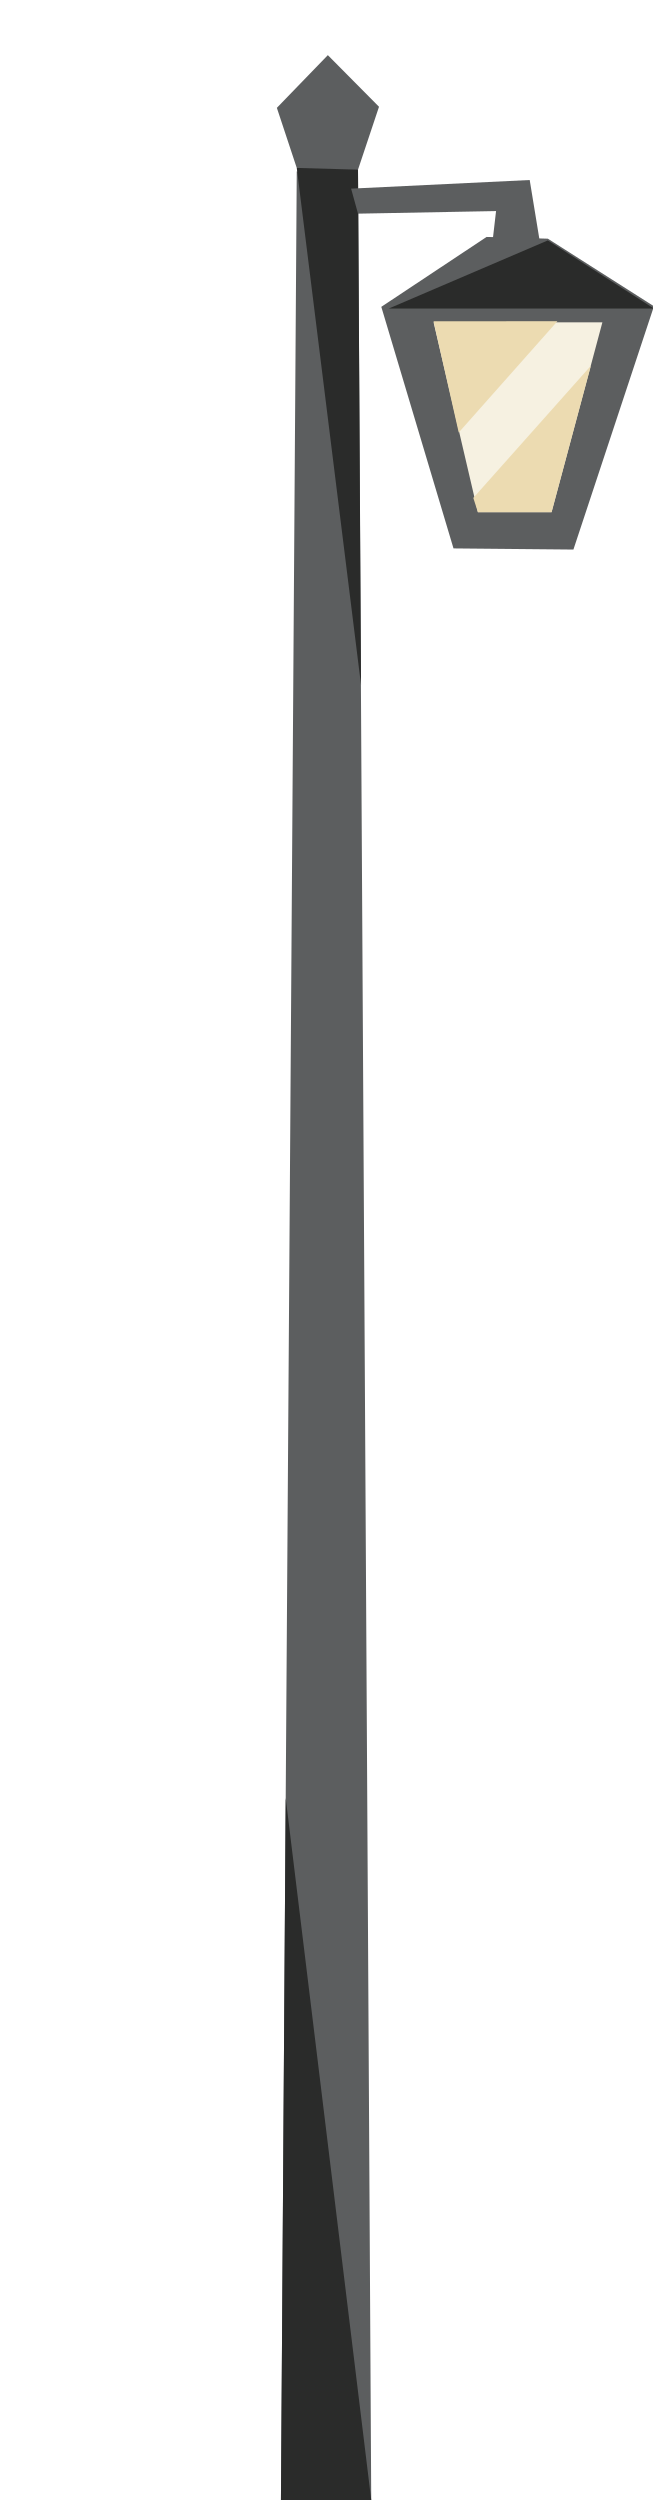
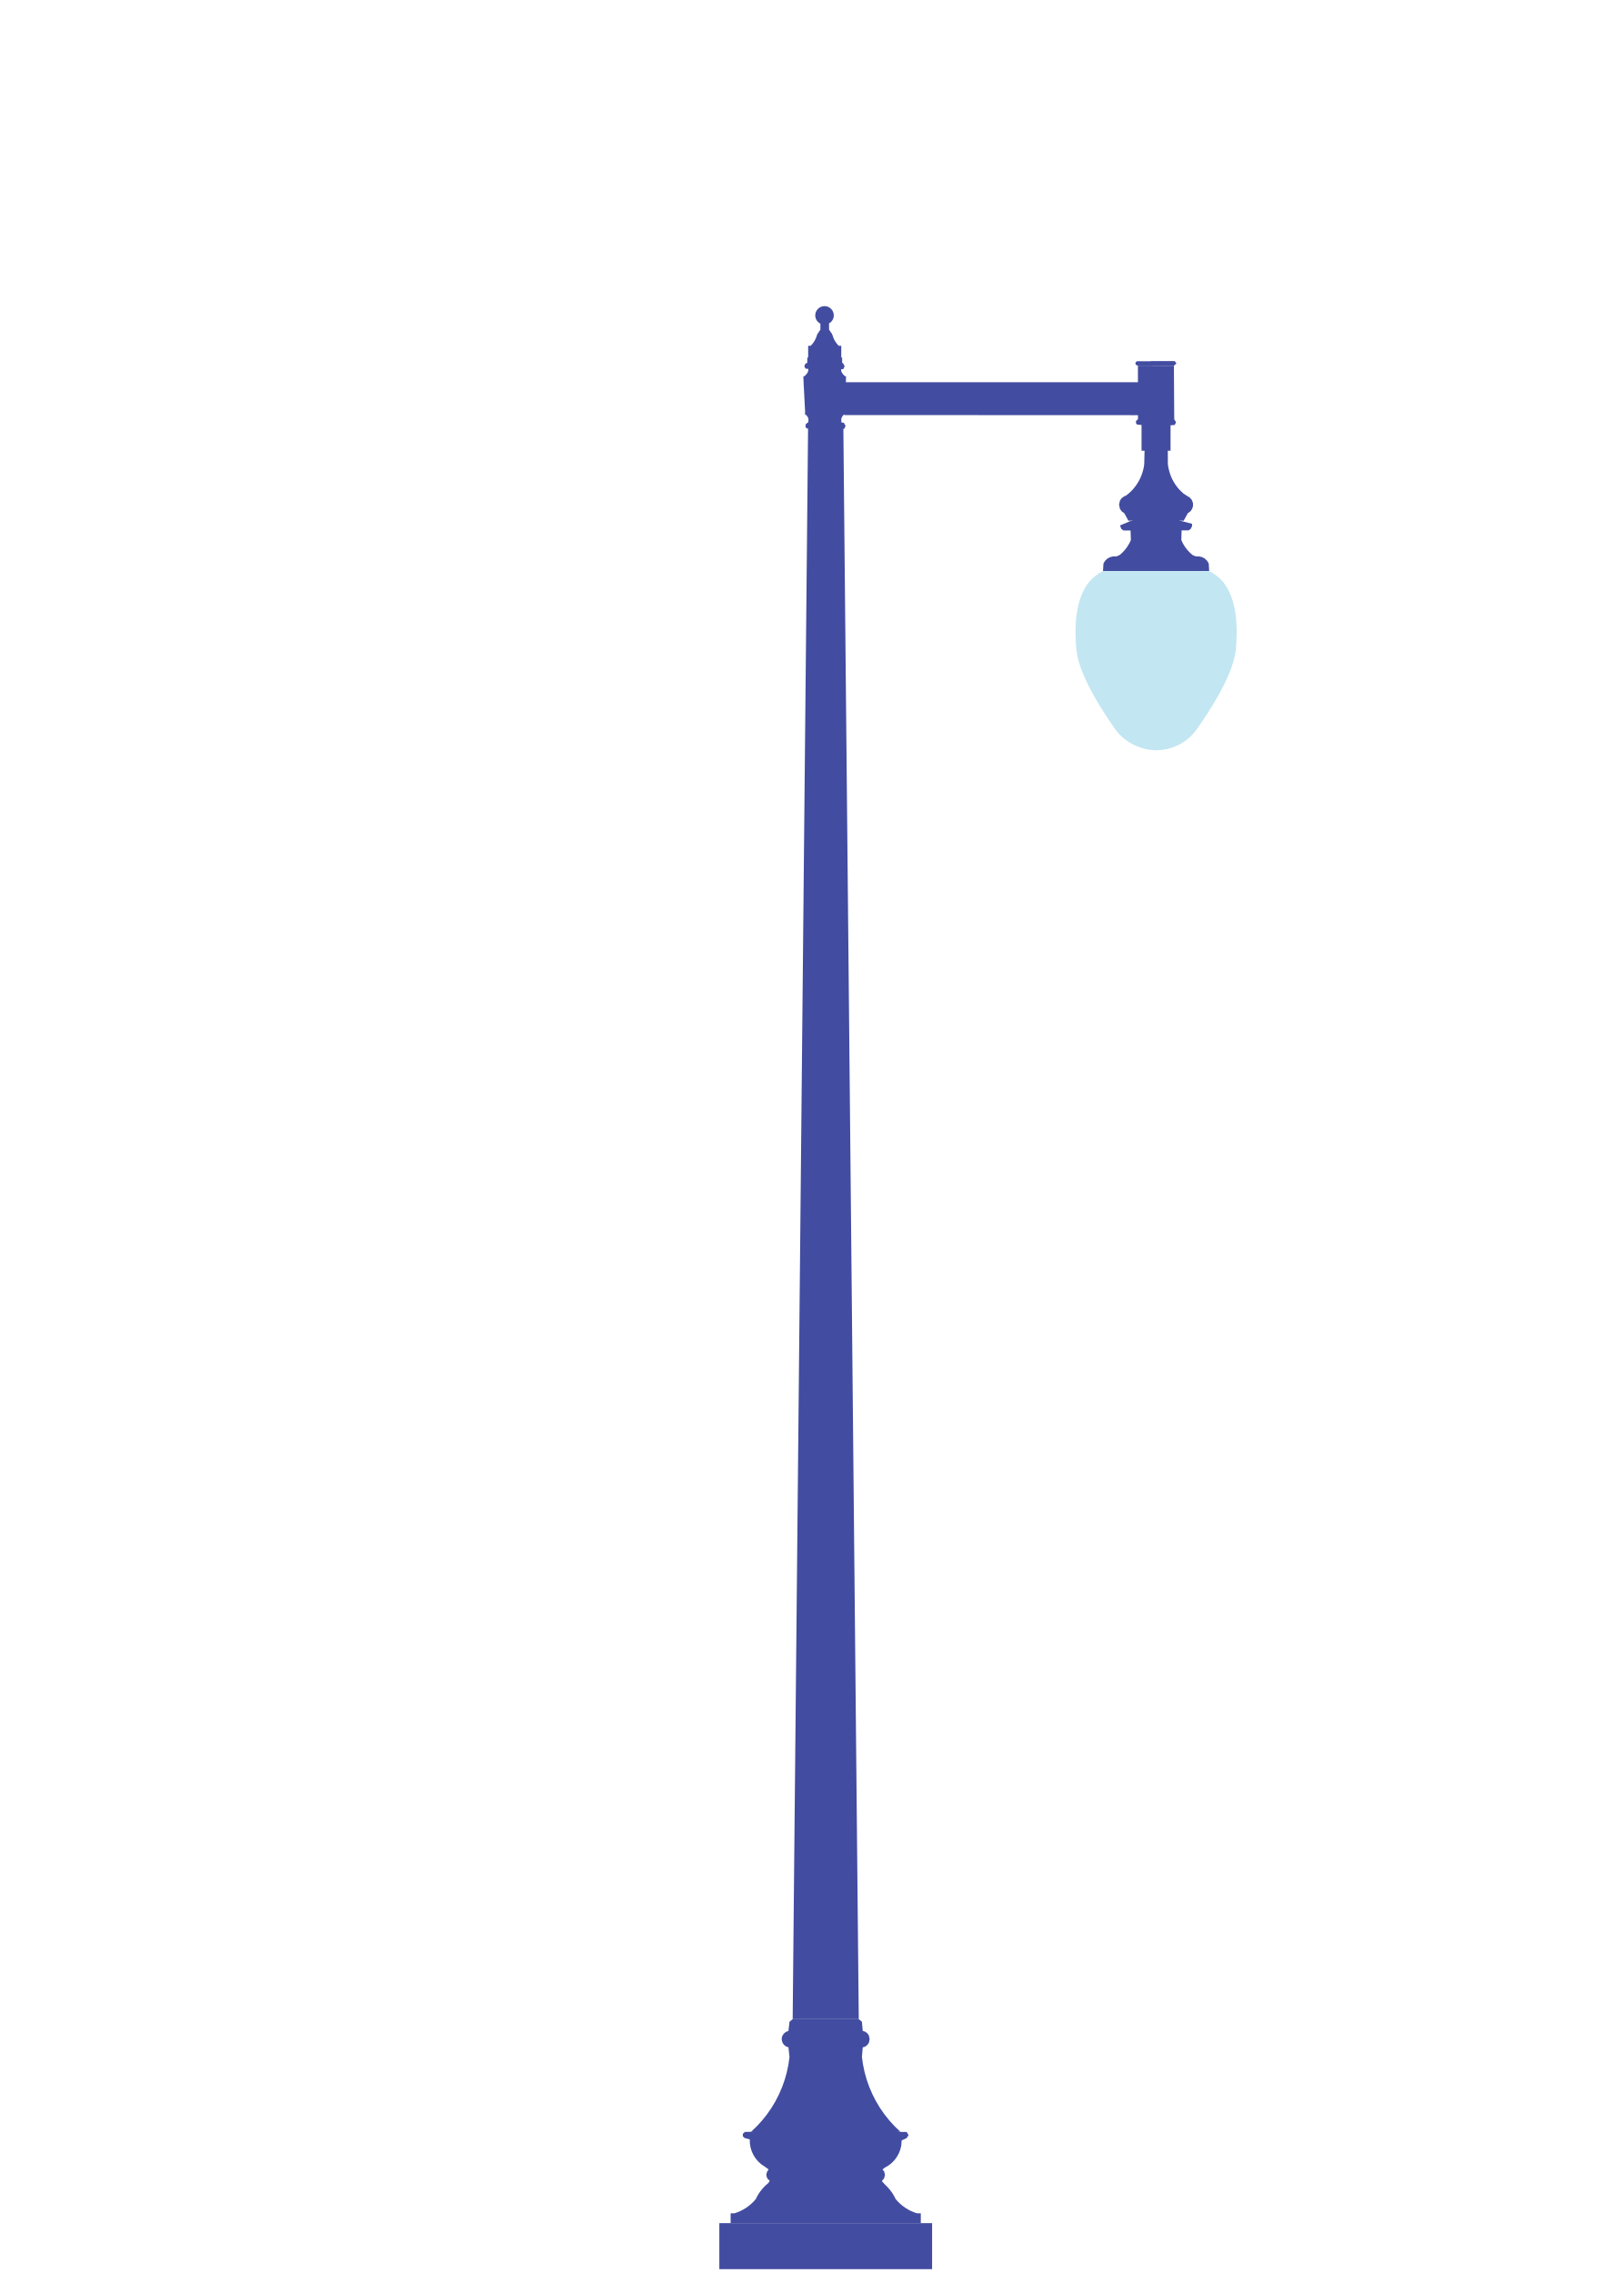
- <svg xmlns="http://www.w3.org/2000/svg" width="100%" height="100%" viewBox="0 0 120 460" version="1.1" xml:space="preserve" style="fill-rule:evenodd;clip-rule:evenodd;stroke-linejoin:round;stroke-miterlimit:2;">
-   <g id="lamppost-right" transform="matrix(0.635,0,0,0.635,-0.96,-27.68)">
-     <g id="post">
-       <path d="M82.918,768L109.081,768L105.25,93.75L87.5,93.25L82.918,768Z" style="fill:rgb(92,94,95);fill-rule:nonzero;" />
-       <path d="M82.918,768L109.081,768L84.297,564.604L82.918,768Z" style="fill:rgb(42,43,42);fill-rule:nonzero;" />
-       <path d="M87.5,92.25L81.736,74.841L96.507,59.571L111.334,74.529L105.25,92.75L98.11,99.468L87.5,92.25Z" style="fill:rgb(92,94,95);fill-rule:nonzero;" />
-       <path d="M106.124,242.075L87.5,92.25L105.25,92.75L106.124,242.075Z" style="fill:rgb(42,43,42);fill-rule:nonzero;" />
-     </g>
-     <g id="lantern-right">
-       <path d="M132.918,202.5L112,132.5L142.5,112.25L160.25,112.75L191,132.334L167.667,202.833" style="fill:rgb(92,94,95);fill-rule:nonzero;" />
-       <path d="M191,133L114.148,133L160.25,113.25L191,133Z" style="fill:rgb(42,43,42);fill-rule:nonzero;" />
-       <path d="M103.25,98.25L155,95.75L157.931,113.634L144.093,114.75L145.25,104.75L105.25,105.5" style="fill:rgb(92,94,95);fill-rule:nonzero;" />
-       <path d="M127.148,137L139.99,192L161.334,192L176.06,137L127.148,137Z" style="fill:rgb(246,241,225);fill-rule:nonzero;" />
-       <path d="M127.148,136.69L134.433,168.92L163.037,136.66L127.148,136.69Z" style="fill:rgb(236,219,177);fill-rule:nonzero;" />
-       <path d="M139.99,192L138.66,187.867L172.735,149.562L161.334,192L139.99,192Z" style="fill:rgb(236,219,177);fill-rule:nonzero;" />
+ <svg xmlns="http://www.w3.org/2000/svg" width="100%" height="100%" viewBox="0 0 390 546" version="1.1" xml:space="preserve" style="fill-rule:evenodd;clip-rule:evenodd;stroke-linejoin:round;stroke-miterlimit:2;">
+   <g id="Artboard1" transform="matrix(0.945824,0,0,0.9377,145.409,113.561)">
+     <rect x="-153.737" y="-121.106" width="411.378" height="581.315" style="fill:none;" />
+     <g transform="matrix(1.05728,0,0,1.06644,-460.573,-6612.37)">
+       <g id="lampost-right">
+         <g>
+           <g transform="matrix(1,0,0,1,562.907,6225.47)">
+             <path d="M0,40.456C-1.937,39.617 -3.607,38.274 -4.828,36.553C-7.9,32.226 -13.555,23.541 -14.163,17.466C-14.656,12.288 -14.506,5.413 -11.121,1.188C-10.217,0.119 -9.013,-0.822 -7.765,-1.455C-7.528,-1.505 -6.329,-1.42 -6.057,-1.456C-2.627,-1.458 1.544,-1.454 4.983,-1.455C8.423,-1.45 12.591,-1.459 16.023,-1.455C16.286,-1.405 17.474,-1.492 17.731,-1.455C18.978,-0.821 20.184,0.118 21.087,1.188C24.474,5.414 24.62,12.286 24.129,17.466C23.5,23.593 17.717,32.392 14.662,36.668C13.497,38.299 11.934,39.592 10.116,40.435L9.921,40.526C6.924,41.916 3.475,41.961 0.443,40.648L0,40.456Z" style="fill:rgb(194,230,242);fill-rule:nonzero;" />
+           </g>
+           <g transform="matrix(1,0,0,1,492.289,6571.62)">
+             <path d="M0,-382.166L-0.037,-382.138L-0.075,-382.113L-0.083,-382.11L-0.083,-382.166L0,-382.166ZM-0.101,-382.088L-0.115,-382.088L-0.101,-382.088ZM-0.627,-382.307L-0.651,-382.268L-0.676,-382.233L-0.703,-382.198L-0.757,-382.198L-0.757,-382.307L-0.627,-382.307ZM-0.757,-382.145L-0.757,-382.166L-0.732,-382.166L-0.757,-382.145ZM-0.757,-382.138L-0.756,-382.113L-0.756,-382.088L-0.826,-382.088L-0.856,-382.071L-0.826,-382.088L-0.762,-382.138L-0.757,-382.138ZM-1.612,-382.307L-1.629,-382.268L-1.634,-382.258L-1.634,-382.198L-1.666,-382.198L-1.647,-382.233L-1.634,-382.258L-1.634,-382.307L-1.612,-382.307ZM-1.687,-382.166L-1.634,-382.166L-1.634,-382.088L-1.777,-382.071L-1.797,-382.057L-1.777,-382.071L-1.753,-382.088L-1.73,-382.113L-1.708,-382.138L-1.687,-382.166ZM-2.655,-382.071L-2.857,-382.053L-2.844,-382.071L-2.832,-382.088L-2.808,-382.138L-2.797,-382.166L-2.655,-382.166L-2.655,-382.071ZM-2.655,-382.198L-2.787,-382.198L-2.777,-382.233L-2.768,-382.268L-2.759,-382.307L-2.656,-382.307L-2.655,-382.268L-2.655,-382.198ZM-3.752,-382.043L-3.99,-382.043L-3.99,-382.166L-3.752,-382.166L-3.752,-382.043ZM-3.752,-382.198L-3.99,-382.198L-3.99,-382.307L-3.752,-382.307L-3.752,-382.198ZM-3.99,-382.029L-3.946,-382.032L-3.99,-382.029L-4.848,-382.029L-4.988,-382.025L-5.084,-382.025L-5.097,-382.032L-4.848,-382.029L-3.99,-382.029ZM-7.186,-382.113L-7.42,-382.113L-7.42,-382.166L-7.248,-382.166L-7.218,-382.138L-7.186,-382.113ZM-7.276,-382.198L-7.419,-382.198L-7.419,-382.307L-7.353,-382.307L-7.329,-382.268L-7.304,-382.233L-7.276,-382.198ZM-11.688,0.257L4.185,0.257L0.485,-382.088L0.484,-382.113L0.376,-382.113L0.339,-382.092L0.34,-382.113L0.34,-382.166L0.46,-382.166L0.5,-382.198L0.339,-382.198L0.339,-382.268L0.1,-382.268L0.069,-382.233L0.035,-382.198L-0.083,-382.198L-0.084,-382.233L-0.084,-382.307L0.129,-382.307L0.156,-382.349L0.18,-382.392L0.197,-382.423L-0.572,-382.423L-0.585,-382.392L-0.605,-382.349L-0.758,-382.349L-0.758,-382.423L-1.573,-382.423L-1.582,-382.392L-1.596,-382.349L-1.635,-382.349L-1.635,-382.392L-2.656,-382.392L-2.656,-382.349L-2.751,-382.349L-2.743,-382.392L-2.739,-382.423L-3.752,-382.423L-3.752,-382.349L-3.99,-382.349L-3.99,-382.392L-4.847,-382.392L-4.847,-382.423L-5.241,-382.423L-5.236,-382.392L-5.868,-382.392L-5.868,-382.423L-6.407,-382.423L-6.397,-382.392L-6.745,-382.392L-6.745,-382.423L-7.408,-382.423L-7.395,-382.392L-7.375,-382.349L-7.418,-382.349L-7.418,-382.392L-7.841,-382.392L-7.841,-382.349L-8.136,-382.349L-8.109,-382.307L-7.842,-382.307L-7.842,-382.268L-7.843,-382.233L-7.843,-382.198L-8.015,-382.198L-7.98,-382.166L-7.843,-382.166L-7.843,-382.113L-7.844,-382.088L-7.844,-382.081L-7.823,-382.071L-7.781,-382.053L-7.738,-382.043L-7.694,-382.032L-7.65,-382.025L-7.606,-382.021L-7.42,-382.021L-7.42,-382.025L-7.42,-382.021L-6.979,-382.025L-6.943,-382.021L-6.747,-382.021L-6.747,-382.025L-6.747,-382.021L-6.103,-382.025L-6.078,-382.021L-5.949,-382.021L-6.078,-382.021L-6.103,-382.025L-6.747,-382.021L-6.943,-382.021L-6.979,-382.025L-7.42,-382.021L-7.606,-382.021L-7.65,-382.025L-7.844,-382.021L-7.988,-382.021L-11.688,0.257Z" style="fill:rgb(66,76,160);fill-rule:nonzero;" />
+           </g>
+           <g transform="matrix(1,0,0,1,463.857,6631.93)">
+             <rect x="-0.871" y="-11.053" width="51.103" height="11.053" style="fill:rgb(66,76,160);fill-rule:nonzero;" />
+           </g>
+           <g transform="matrix(1,0,0,1,508.314,6571.88)">
+             <path d="M3.059,48.994L-42.612,48.994L-42.612,46.626L-41.676,46.626L-40.94,46.371L-40.225,46.063L-39.534,45.704L-38.871,45.295L-38.24,44.839L-37.643,44.338L-37.085,43.795L-36.568,43.212L-36.253,42.58L-35.896,41.97L-35.499,41.386L-35.063,40.83L-34.591,40.304L-34.084,39.811L-33.546,39.353L-33.22,38.809L-33.707,38.386L-33.99,37.806L-34.035,37.215L-33.859,36.649L-33.488,36.097L-34.357,35.461L-35.18,34.914L-35.923,34.26L-36.569,33.511L-37.107,32.682L-37.528,31.787L-37.823,30.843L-37.988,29.867L-38.017,28.879L-39.231,28.56L-39.683,28.139L-39.684,27.536L-39.183,27.08L-38.522,27.08L-37.073,27.024L-37.683,27.024L-36.328,25.725L-35.063,24.34L-33.892,22.874L-32.822,21.332L-31.856,19.723L-31,18.054L-30.257,16.331L-29.63,14.562L-29.122,12.755L-28.735,10.919L-28.474,9.078L-28.732,6.762L-29.344,6.533L-29.849,6.118L-30.195,5.564L-30.343,4.927L-30.328,4.468L-30.195,4.028L-29.849,3.474L-29.344,3.059L-28.732,2.83L-28.472,0.624L-27.713,0L-11.84,0L-11.081,0.624L-10.885,2.815L-10.325,2.998L-9.793,3.378L-9.412,3.909L-9.225,4.796L-9.412,5.683L-9.793,6.214L-10.325,6.595L-10.885,6.777L-11.079,9.078L-10.817,10.919L-10.43,12.755L-9.923,14.562L-9.296,16.331L-8.553,18.054L-7.697,19.723L-6.731,21.332L-5.66,22.874L-4.49,24.34L-3.224,25.725L-1.87,27.023L-1.292,27.023L-2.933,27.097L-0.327,27.097L0.123,27.883L-0.366,28.582L-1.537,29.126L-1.63,30.358L-1.861,31.32L-2.219,32.241L-2.7,33.106L-3.294,33.897L-3.99,34.6L-4.774,35.202L-5.634,35.692L-6.14,36.111L-5.747,36.555L-5.536,37.431L-5.783,38.298L-6.196,38.72L-6.221,38.996L-5.468,39.811L-4.962,40.304L-4.49,40.83L-4.054,41.386L-3.656,41.97L-3.3,42.58L-2.984,43.212L-2.467,43.795L-1.909,44.338L-1.313,44.839L-0.681,45.295L-0.019,45.704L0.672,46.063L1.388,46.371L2.124,46.626L3.059,46.626L3.059,48.994Z" style="fill:rgb(66,76,160);fill-rule:nonzero;" />
+           </g>
+           <g transform="matrix(1,0,0,1,564.944,6173.63)">
+             <path d="M0,-0.046L-0.949,0L-0.806,-0.018L-0.679,-0.021L-0.232,-0.046L0,-0.046Z" style="fill:rgb(66,76,160);fill-rule:nonzero;" />
+           </g>
+           <g transform="matrix(1,0,0,1,571.757,6173.59)">
+             <path d="M0,1.121L-0.707,1.128L-1.522,1.121L-2.576,1.128L-3.679,1.128L-4.832,1.1L-8.131,1.1L-8.222,1.114L-8.234,1.107L-8.721,0.899L-8.831,0.596L-8.79,0.3L-8.419,0.025L-8.302,0.039L-8.273,0.042L-7.973,0.042L-7.914,0.039L-8.14,0.032L-7.429,0.004L-7.895,0.039L-7.762,0.042L-5.274,0.042L-4.933,-0.004L-4.037,-0.004L-4.052,0.011L-4.863,0.042L-4.052,0.011L-3.721,-0.004L-2.515,-0.004L-1.996,-0.007L-0.78,-0.007L-0.556,-0.004L-0.471,-0.007L0.098,-0.007L0.513,-0.004L0.612,-0.004L1.014,0.571L0.409,1.128L0.314,1.128L0,1.121Z" style="fill:rgb(66,76,160);fill-rule:nonzero;" />
+           </g>
+           <g transform="matrix(1,0,0,1,578.93,6220.51)">
+             <path d="M1.708,3.5L-23.788,3.5L-23.683,1.706L-23.298,1.061L-22.758,0.539L-22.1,0.176L-21.37,0L-0.71,0L0.02,0.176L0.677,0.539L1.218,1.061L1.603,1.706L1.708,3.5Z" style="fill:rgb(66,76,160);fill-rule:nonzero;" />
+           </g>
+           <g transform="matrix(1,0,0,1,571.36,6191.91)">
+             <path d="M0,-2.922L0,-2.924L0.494,-2.969L0,-2.922ZM-79.119,-16.387L-79.104,-16.389L-79.119,-16.387ZM-88.186,-14.654L-88.139,-13.241L-87.753,-5.8L-87.979,-5.8L-87.823,-5.688L-87.743,-5.618L-87.729,-5.355L-87.521,-5.392L-87.412,-5.275L-87.396,-5.253L-87.439,-5.253L-87.378,-5.193L-87.351,-5.193L-87.303,-5.13L-87.322,-5.13L-87.27,-5.063L-87.259,-5.063L-87.19,-4.954L-87.096,-4.785L-87.014,-4.606L-86.989,-4.468L-86.974,-4.33L-86.967,-4.19L-86.97,-4.049L-86.982,-3.911L-87.003,-3.77L-87.034,-3.636L-87.07,-3.512L-87.188,-3.526L-87.608,-3.15L-87.684,-2.821L-87.668,-2.512L-87.382,-2.112L-87.223,-2.142L-84.256,-1.773L-81.642,-1.773L-78.875,-2.041L-81.471,-1.777L-78.478,-2.041L-78.379,-2.041L-78.051,-2.742L-78.482,-3.523L-78.989,-3.523L-79.022,-3.636L-79.052,-3.77L-79.073,-3.911L-79.086,-4.049L-79.089,-4.19L-79.082,-4.33L-79.066,-4.468L-79.042,-4.606L-78.959,-4.785L-78.865,-4.954L-78.76,-5.12L-78.643,-5.275L-78.515,-5.423L-78.495,-5.443L-78.243,-5.443L-78.319,-5.401L-78.392,-5.355L-7.82,-5.327L-7.819,-4.358L-8.238,-4.005L-8.314,-3.699L-8.298,-3.41L-8.012,-3.036L-7.854,-3.064L-6.963,-2.96L-6.963,3.213L-6.242,3.213L-6.319,6.446L-6.43,7.183L-6.592,7.909L-6.802,8.624L-7.061,9.326L-7.366,10.003L-7.718,10.662L-8.113,11.297L-8.55,11.899L-9.028,12.474L-9.544,13.013L-10.095,13.517L-10.679,13.982L-11.098,14.144L-11.708,14.571L-12.146,15.174L-12.363,16.178L-12.152,17.187L-11.718,17.789L-11.112,18.219L-10.125,20.01L-9.98,20.007L-9.817,20.01L-9.39,20.007L-8.896,20.01L-9.699,20.13L-12.138,21.163L-11.835,21.977L-11.297,22.368L-9.598,22.368L-9.526,24.669L-9.799,25.261L-10.114,25.832L-10.468,26.382L-10.861,26.904L-11.29,27.394L-11.752,27.856L-12.247,28.279L-13.003,28.599L6.064,28.599L5.307,28.279L4.812,27.856L4.35,27.394L3.921,26.904L3.528,26.382L3.174,25.832L2.859,25.261L2.587,24.669L2.659,22.347L4.357,22.347L4.911,21.91L5.171,21.251L5.152,20.761L2.72,20.13L1.917,20.01L2.123,20.007L2.425,20.01L2.861,20.007L3.008,20.01L3.092,20.007L3.098,20.01L3.16,20.007L4.147,18.219L4.754,17.789L5.188,17.187L5.403,16.474L5.376,15.734L5.11,15.04L4.633,14.472L3.998,14.085L3.131,13.517L2.58,13.013L2.04,12.474L1.564,11.899L1.13,11.297L0.737,10.662L0.387,10.006L0.083,9.326L-0.161,8.624L-0.372,7.909L-0.533,7.183L-0.644,6.446L-0.659,3.213L-0.001,3.213L0,-2.895L0.891,-2.969L0.99,-2.969L1.318,-3.625L0.887,-4.354L0.806,-17.196L0.711,-17.196L0.397,-17.203L-0.31,-17.196L-1.126,-17.203L-2.18,-17.196L-3.282,-17.196L-4.435,-17.224L-7.734,-17.224L-7.825,-17.21L-7.837,-17.217L-7.831,-13.241L-77.983,-13.241L-77.936,-14.654L-78.11,-14.654L-78.265,-14.767L-78.411,-14.894L-78.548,-15.031L-78.676,-15.179L-78.793,-15.335L-78.898,-15.5L-78.993,-15.67L-79.075,-15.849L-79.099,-15.987L-79.115,-16.124L-79.122,-16.265L-79.12,-16.352L-78.707,-16.389L-78.607,-16.389L-78.28,-17.09L-78.711,-17.87L-78.873,-17.87L-78.873,-19.17L-79.085,-19.17L-79.085,-21.986L-79.685,-21.986L-79.977,-22.296L-80.245,-22.628L-80.488,-22.977L-80.705,-23.343L-80.894,-23.724L-81.054,-24.119L-81.135,-24.39L-81.237,-24.651L-81.358,-24.905L-81.498,-25.152L-81.551,-25.152L-81.703,-25.384L-81.655,-25.384L-81.83,-25.603L-82.02,-25.811L-82.02,-27.302L-82.139,-27.302C-81.399,-27.663 -80.885,-28.416 -80.885,-29.296C-80.885,-30.525 -81.881,-31.521 -83.11,-31.521C-84.339,-31.521 -85.336,-30.525 -85.336,-29.296C-85.336,-28.416 -84.822,-27.663 -84.082,-27.302L-84.101,-27.302L-84.101,-25.811L-84.292,-25.603L-84.466,-25.384L-84.418,-25.384L-84.571,-25.152L-84.624,-25.152L-84.763,-24.905L-84.884,-24.651L-84.986,-24.39L-85.068,-24.119L-85.228,-23.724L-85.417,-23.343L-85.633,-22.977L-85.876,-22.628L-86.145,-22.296L-86.437,-21.986L-87.036,-21.986L-87.036,-19.17L-87.249,-19.17L-87.249,-17.855L-87.264,-17.855L-87.417,-17.874L-87.836,-17.497L-87.912,-17.169L-87.896,-16.86L-87.61,-16.46L-87.452,-16.49L-87.005,-16.435L-87.003,-16.406L-87,-16.265L-87.006,-16.124L-87.022,-15.987L-87.047,-15.849L-87.129,-15.67L-87.223,-15.5L-87.329,-15.335L-87.446,-15.179L-87.573,-15.031L-87.71,-14.894L-87.856,-14.767L-88.011,-14.654L-88.186,-14.654Z" style="fill:rgb(66,76,160);fill-rule:nonzero;" />
+           </g>
+         </g>
+       </g>
    </g>
  </g>
</svg>
